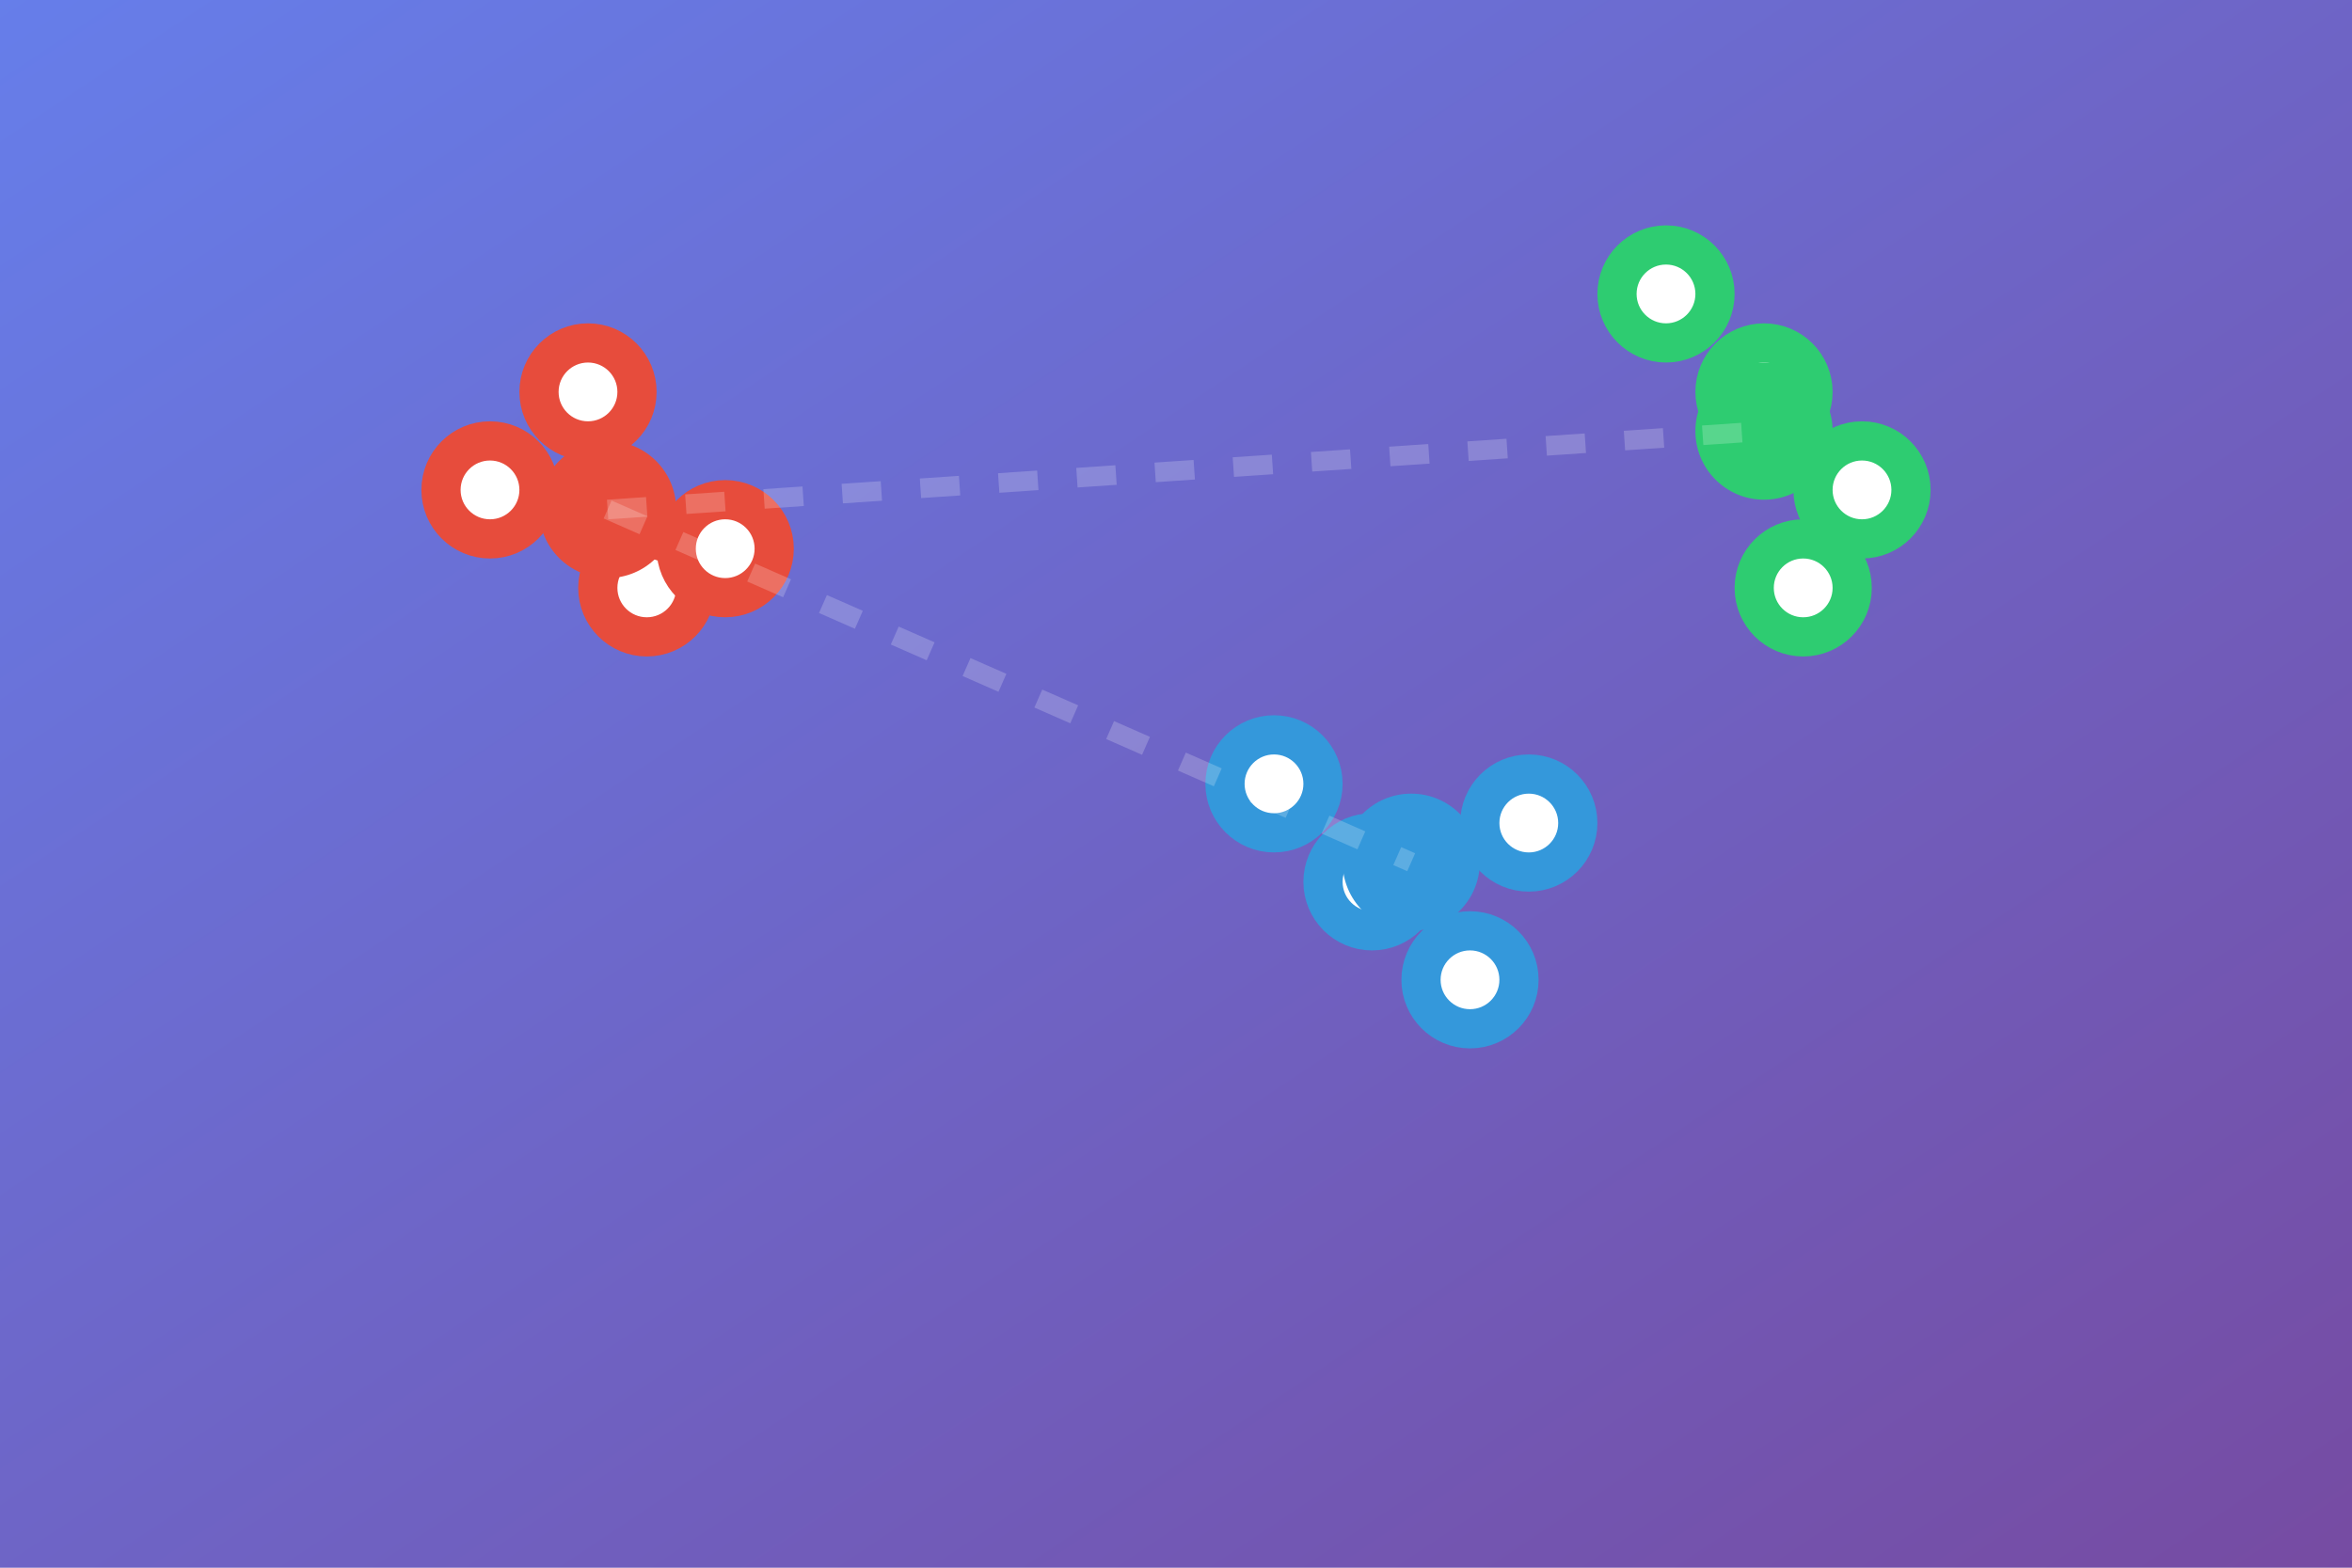
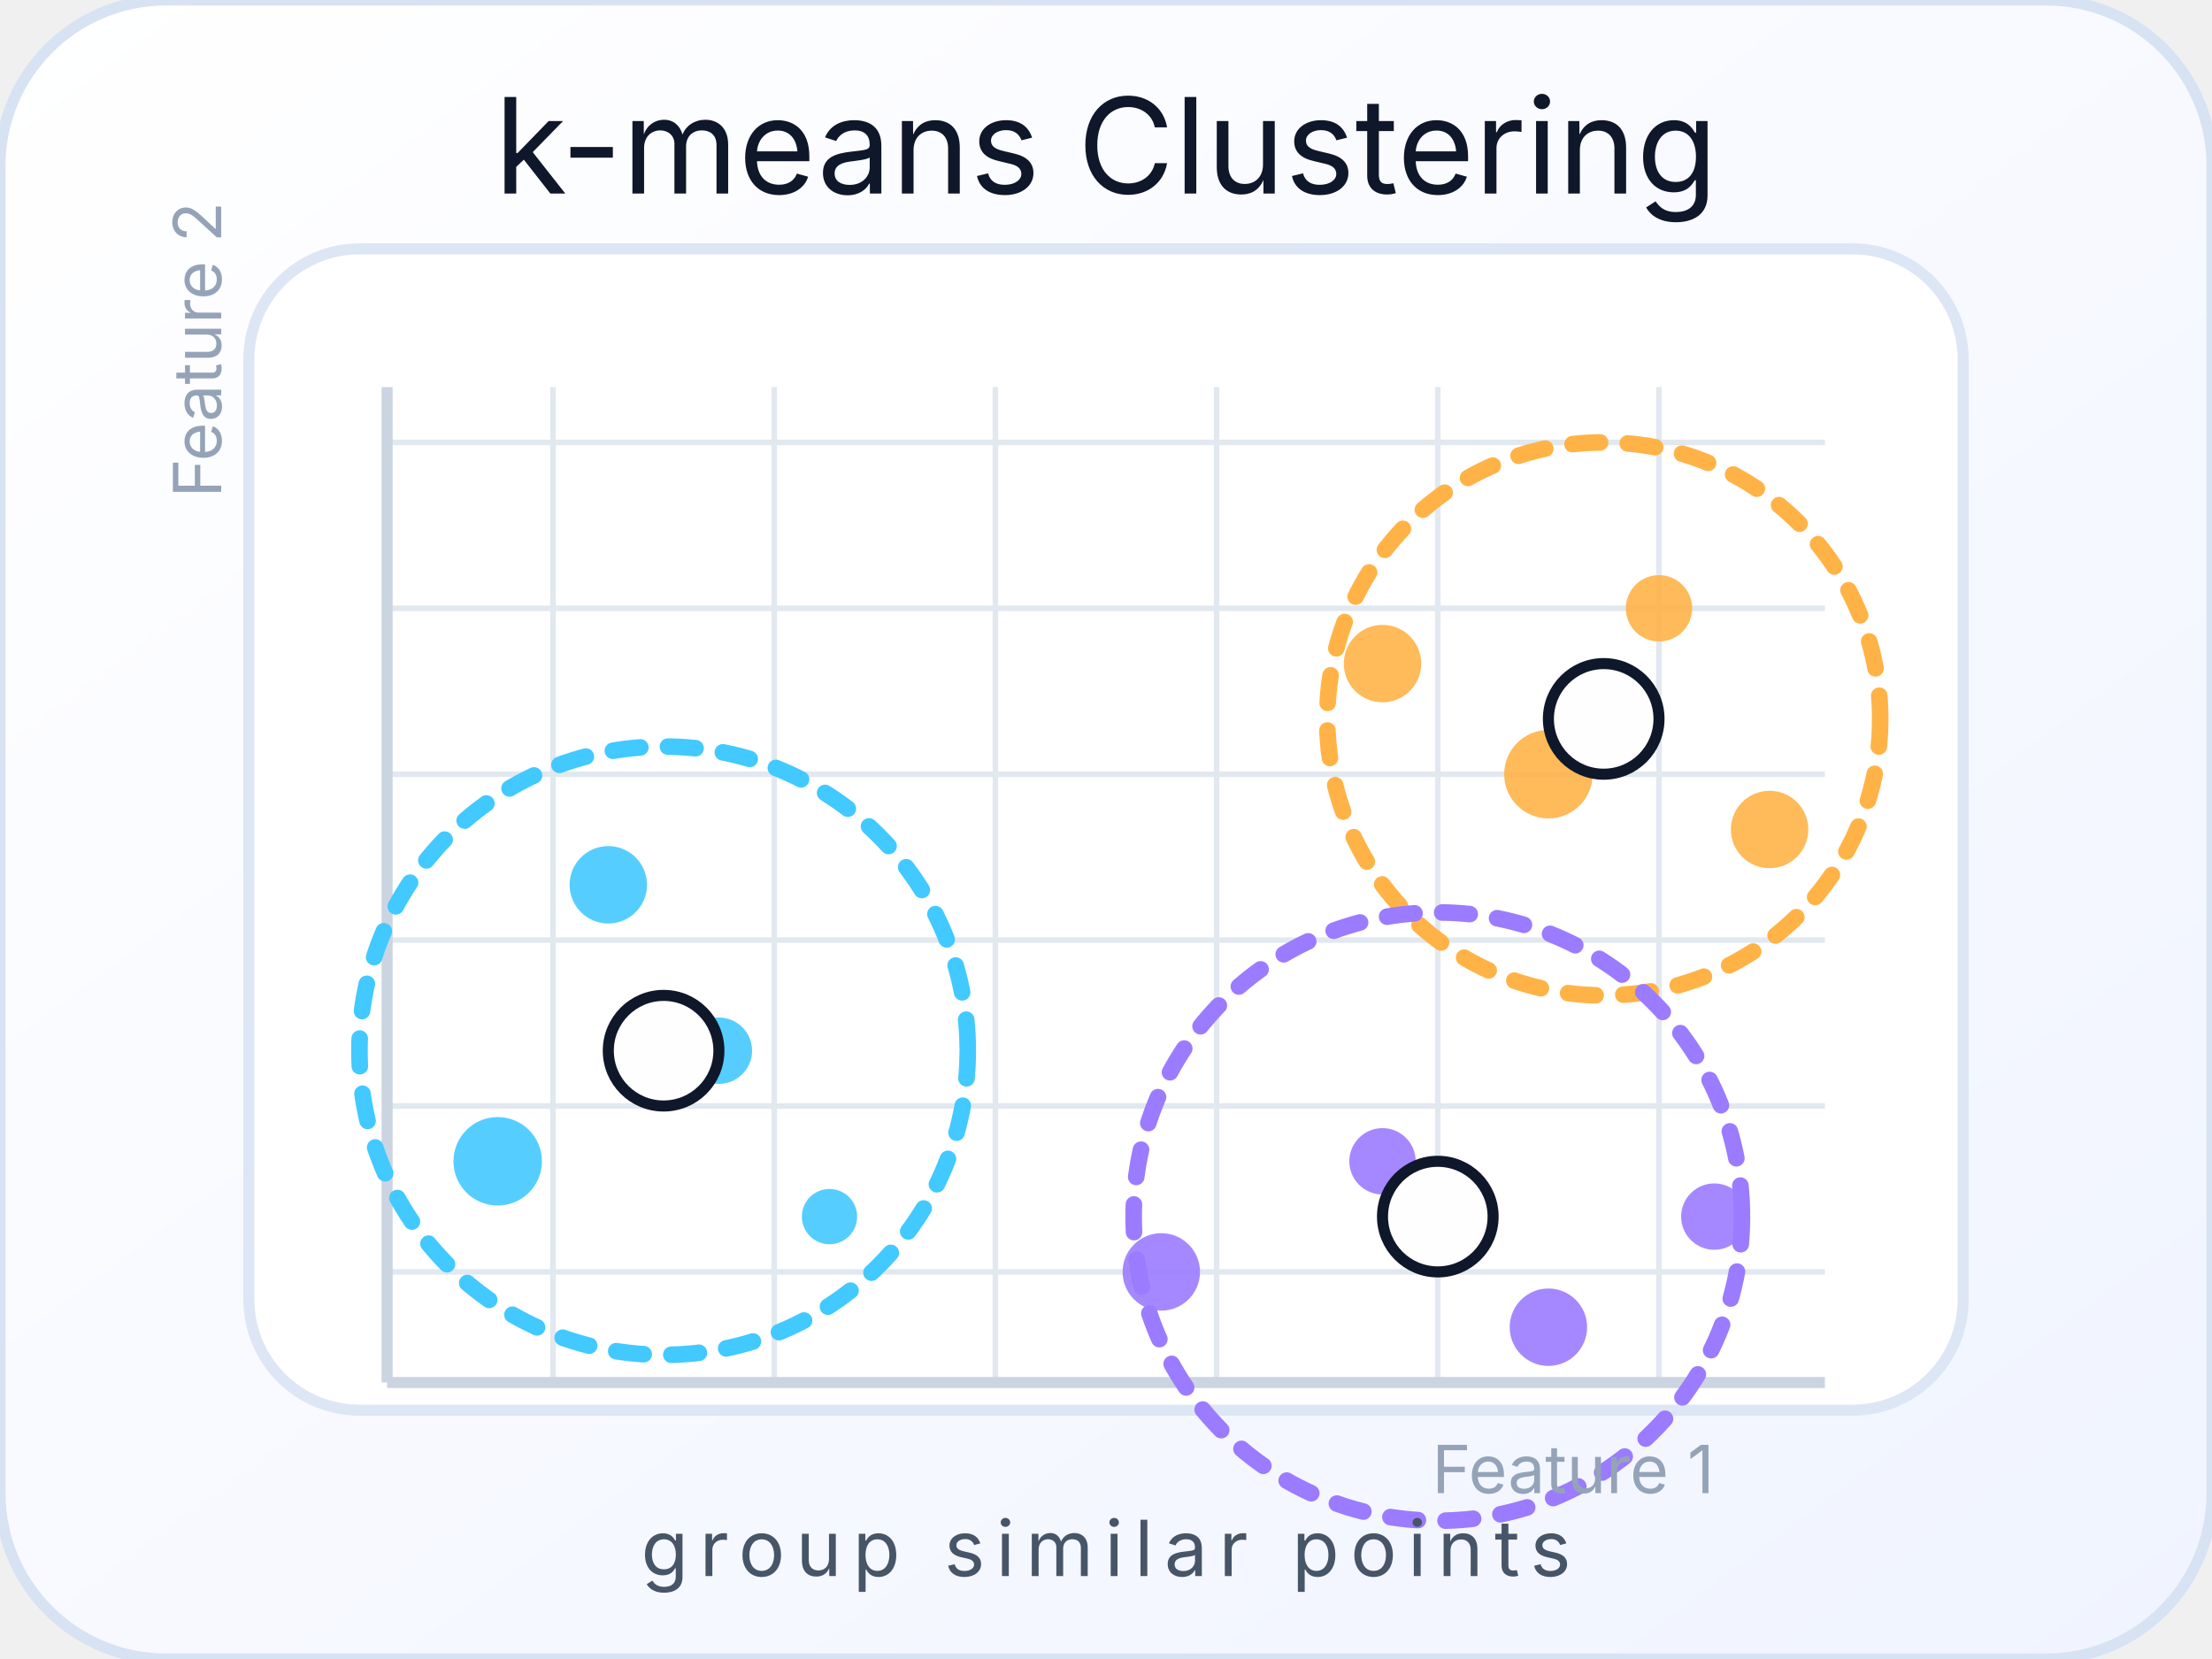
- <svg xmlns="http://www.w3.org/2000/svg" viewBox="0 0 120 80">
+ <svg xmlns="http://www.w3.org/2000/svg" viewBox="0 0 400 300">
  <defs>
-     <linearGradient id="kmeansGradient" x1="0%" y1="0%" x2="100%" y2="100%">
-       <stop offset="0%" style="stop-color:#667eea;stop-opacity:1" />
-       <stop offset="100%" style="stop-color:#764ba2;stop-opacity:1" />
+     <linearGradient id="kmeansBg" x1="0%" y1="0%" x2="100%" y2="100%">
+       <stop offset="0%" stop-color="#ffffff" />
+       <stop offset="100%" stop-color="#f0f4ff" />
    </linearGradient>
  </defs>
-   <rect width="120" height="80" fill="url(#kmeansGradient)" />
-   <g transform="translate(25,20)">
-     <circle cx="0" cy="5" r="2.5" fill="white" stroke="#e74c3c" stroke-width="2" />
-     <circle cx="8" cy="10" r="2.5" fill="white" stroke="#e74c3c" stroke-width="2" />
-     <circle cx="5" cy="0" r="2.5" fill="white" stroke="#e74c3c" stroke-width="2" />
-     <circle cx="12" cy="8" r="2.5" fill="white" stroke="#e74c3c" stroke-width="2" />
-     <circle cx="6" cy="6" r="3.5" fill="#e74c3c" />
+   <rect width="400" height="300" rx="30" fill="url(#kmeansBg)" stroke="#d7e3f3" stroke-width="2" />
+   <rect x="45" y="45" width="310" height="210" rx="20" fill="#ffffff" stroke="#dde6f4" stroke-width="2" />
+   <g stroke="#e2e8f0" stroke-width="1">
+     <line x1="70" y1="230" x2="330" y2="230" />
+     <line x1="70" y1="200" x2="330" y2="200" />
+     <line x1="70" y1="170" x2="330" y2="170" />
+     <line x1="70" y1="140" x2="330" y2="140" />
+     <line x1="70" y1="110" x2="330" y2="110" />
+     <line x1="70" y1="80" x2="330" y2="80" />
+     <line x1="100" y1="70" x2="100" y2="250" />
+     <line x1="140" y1="70" x2="140" y2="250" />
+     <line x1="180" y1="70" x2="180" y2="250" />
+     <line x1="220" y1="70" x2="220" y2="250" />
+     <line x1="260" y1="70" x2="260" y2="250" />
+     <line x1="300" y1="70" x2="300" y2="250" />
  </g>
-   <g transform="translate(70,40)">
-     <circle cx="0" cy="5" r="2.5" fill="white" stroke="#3498db" stroke-width="2" />
-     <circle cx="-5" cy="0" r="2.5" fill="white" stroke="#3498db" stroke-width="2" />
-     <circle cx="5" cy="10" r="2.5" fill="white" stroke="#3498db" stroke-width="2" />
-     <circle cx="8" cy="2" r="2.5" fill="white" stroke="#3498db" stroke-width="2" />
-     <circle cx="2" cy="4" r="3.5" fill="#3498db" />
+   <g stroke="#cbd5e1" stroke-width="2">
+     <line x1="70" y1="250" x2="330" y2="250" />
+     <line x1="70" y1="70" x2="70" y2="250" />
  </g>
-   <g transform="translate(90,15)">
-     <circle cx="0" cy="5" r="2.5" fill="white" stroke="#2ecc71" stroke-width="2" />
-     <circle cx="5" cy="10" r="2.5" fill="white" stroke="#2ecc71" stroke-width="2" />
-     <circle cx="-5" cy="0" r="2.5" fill="white" stroke="#2ecc71" stroke-width="2" />
-     <circle cx="2" cy="15" r="2.5" fill="white" stroke="#2ecc71" stroke-width="2" />
-     <circle cx="0" cy="7" r="3.5" fill="#2ecc71" />
+   <g fill="#42c9ff" opacity="0.9">
+     <circle cx="90" cy="210" r="8" />
+     <circle cx="130" cy="190" r="6" />
+     <circle cx="110" cy="160" r="7" />
+     <circle cx="150" cy="220" r="5" />
  </g>
-   <g transform="translate(10,55)">
+   <g fill="#ffb347" opacity="0.9">
+     <circle cx="250" cy="120" r="7" />
+     <circle cx="280" cy="140" r="8" />
+     <circle cx="300" cy="110" r="6" />
+     <circle cx="320" cy="150" r="7" />
  </g>
-   <line x1="31" y1="26" x2="72" y2="44" stroke="rgba(255,255,255,0.2)" stroke-width="1" stroke-dasharray="2,2" />
-   <line x1="31" y1="26" x2="90" y2="22" stroke="rgba(255,255,255,0.2)" stroke-width="1" stroke-dasharray="2,2" />
+   <g fill="#9b7bff" opacity="0.9">
+     <circle cx="210" cy="230" r="7" />
+     <circle cx="250" cy="210" r="6" />
+     <circle cx="280" cy="240" r="7" />
+     <circle cx="310" cy="220" r="6" />
+   </g>
+   <g fill="none" stroke-width="3" stroke-dasharray="5 5" stroke-linecap="round">
+     <circle cx="120" cy="190" r="55" stroke="#42c9ff" />
+     <circle cx="290" cy="130" r="50" stroke="#ffb347" />
+     <circle cx="260" cy="220" r="55" stroke="#9b7bff" />
+   </g>
+   <g fill="#fefefe" stroke="#0f172a" stroke-width="2">
+     <circle cx="120" cy="190" r="10" />
+     <circle cx="290" cy="130" r="10" />
+     <circle cx="260" cy="220" r="10" />
+   </g>
+   <text x="310" y="270" fill="#94a3b8" font-family="'Inter', 'Helvetica', sans-serif" font-size="12" text-anchor="end">Feature 1</text>
+   <text x="40" y="90" fill="#94a3b8" font-family="'Inter', 'Helvetica', sans-serif" font-size="12" transform="rotate(-90 40 90)">Feature 2</text>
+   <text x="200" y="35" text-anchor="middle" fill="#0f172a" font-family="'Inter', 'Helvetica', sans-serif" font-size="24">k-means Clustering</text>
+   <text x="200" y="285" text-anchor="middle" fill="#475569" font-family="'Inter', 'Helvetica', sans-serif" font-size="14" letter-spacing="2">group similar points</text>
</svg>
